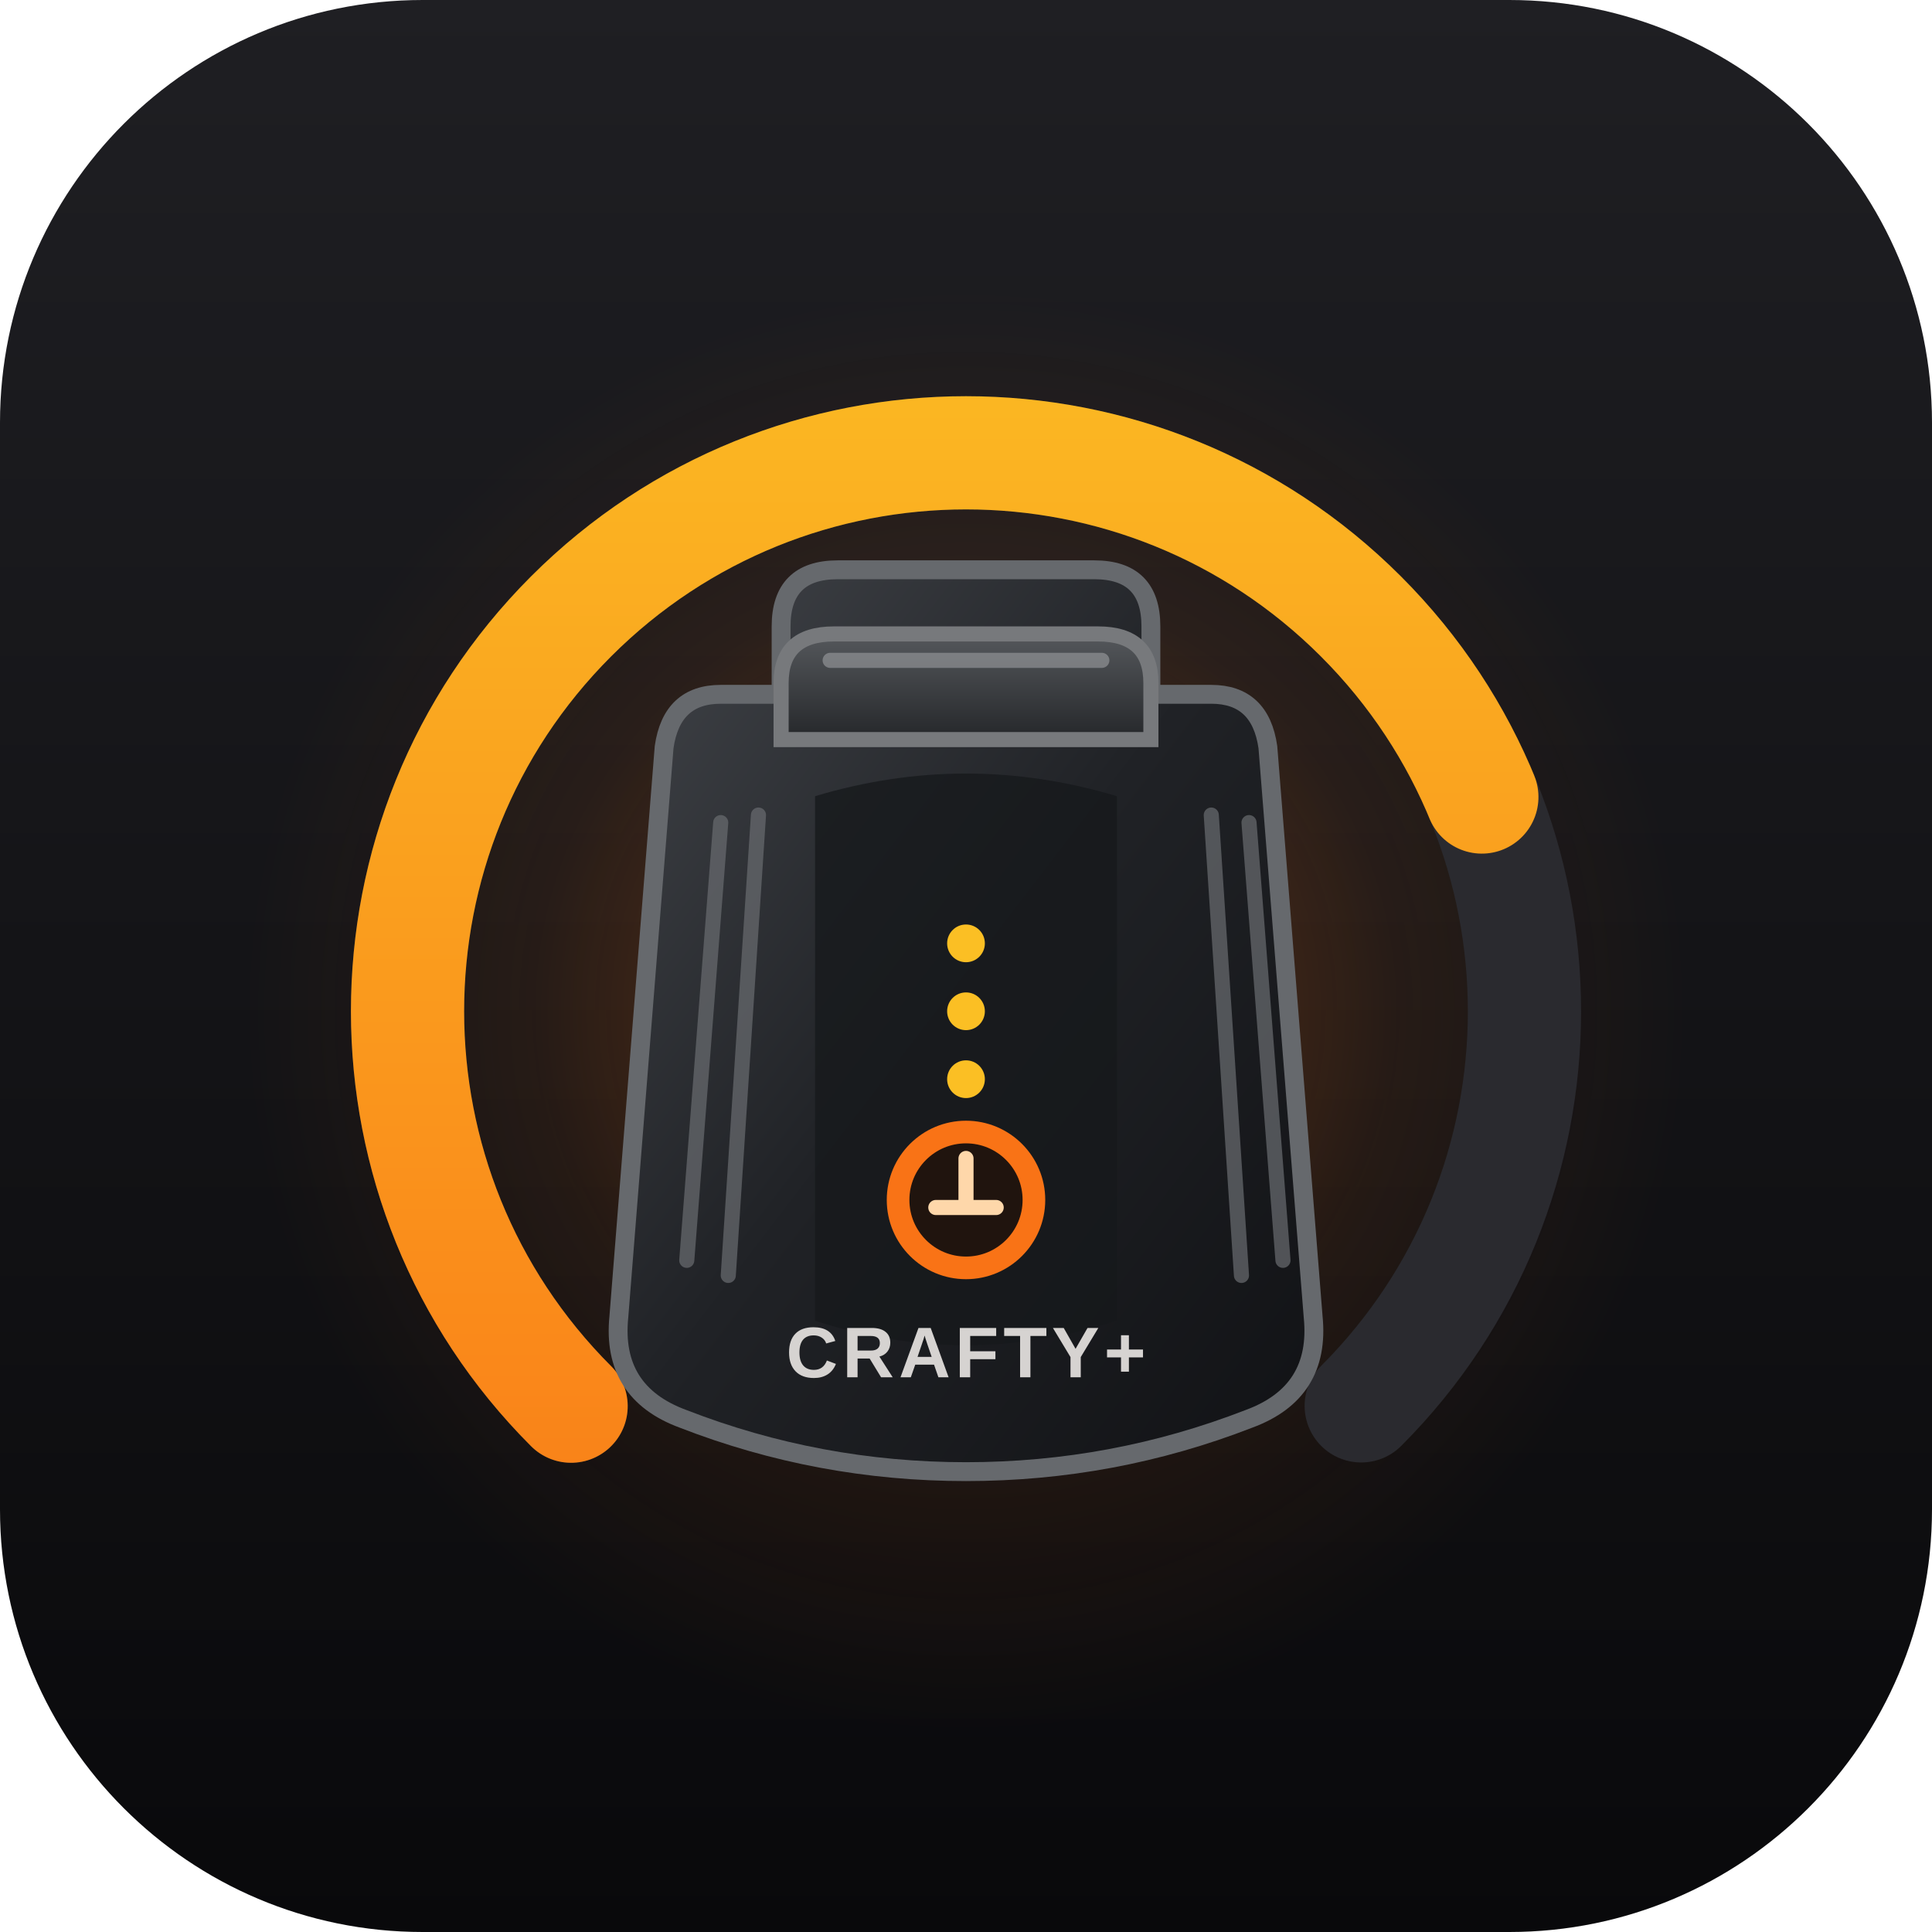
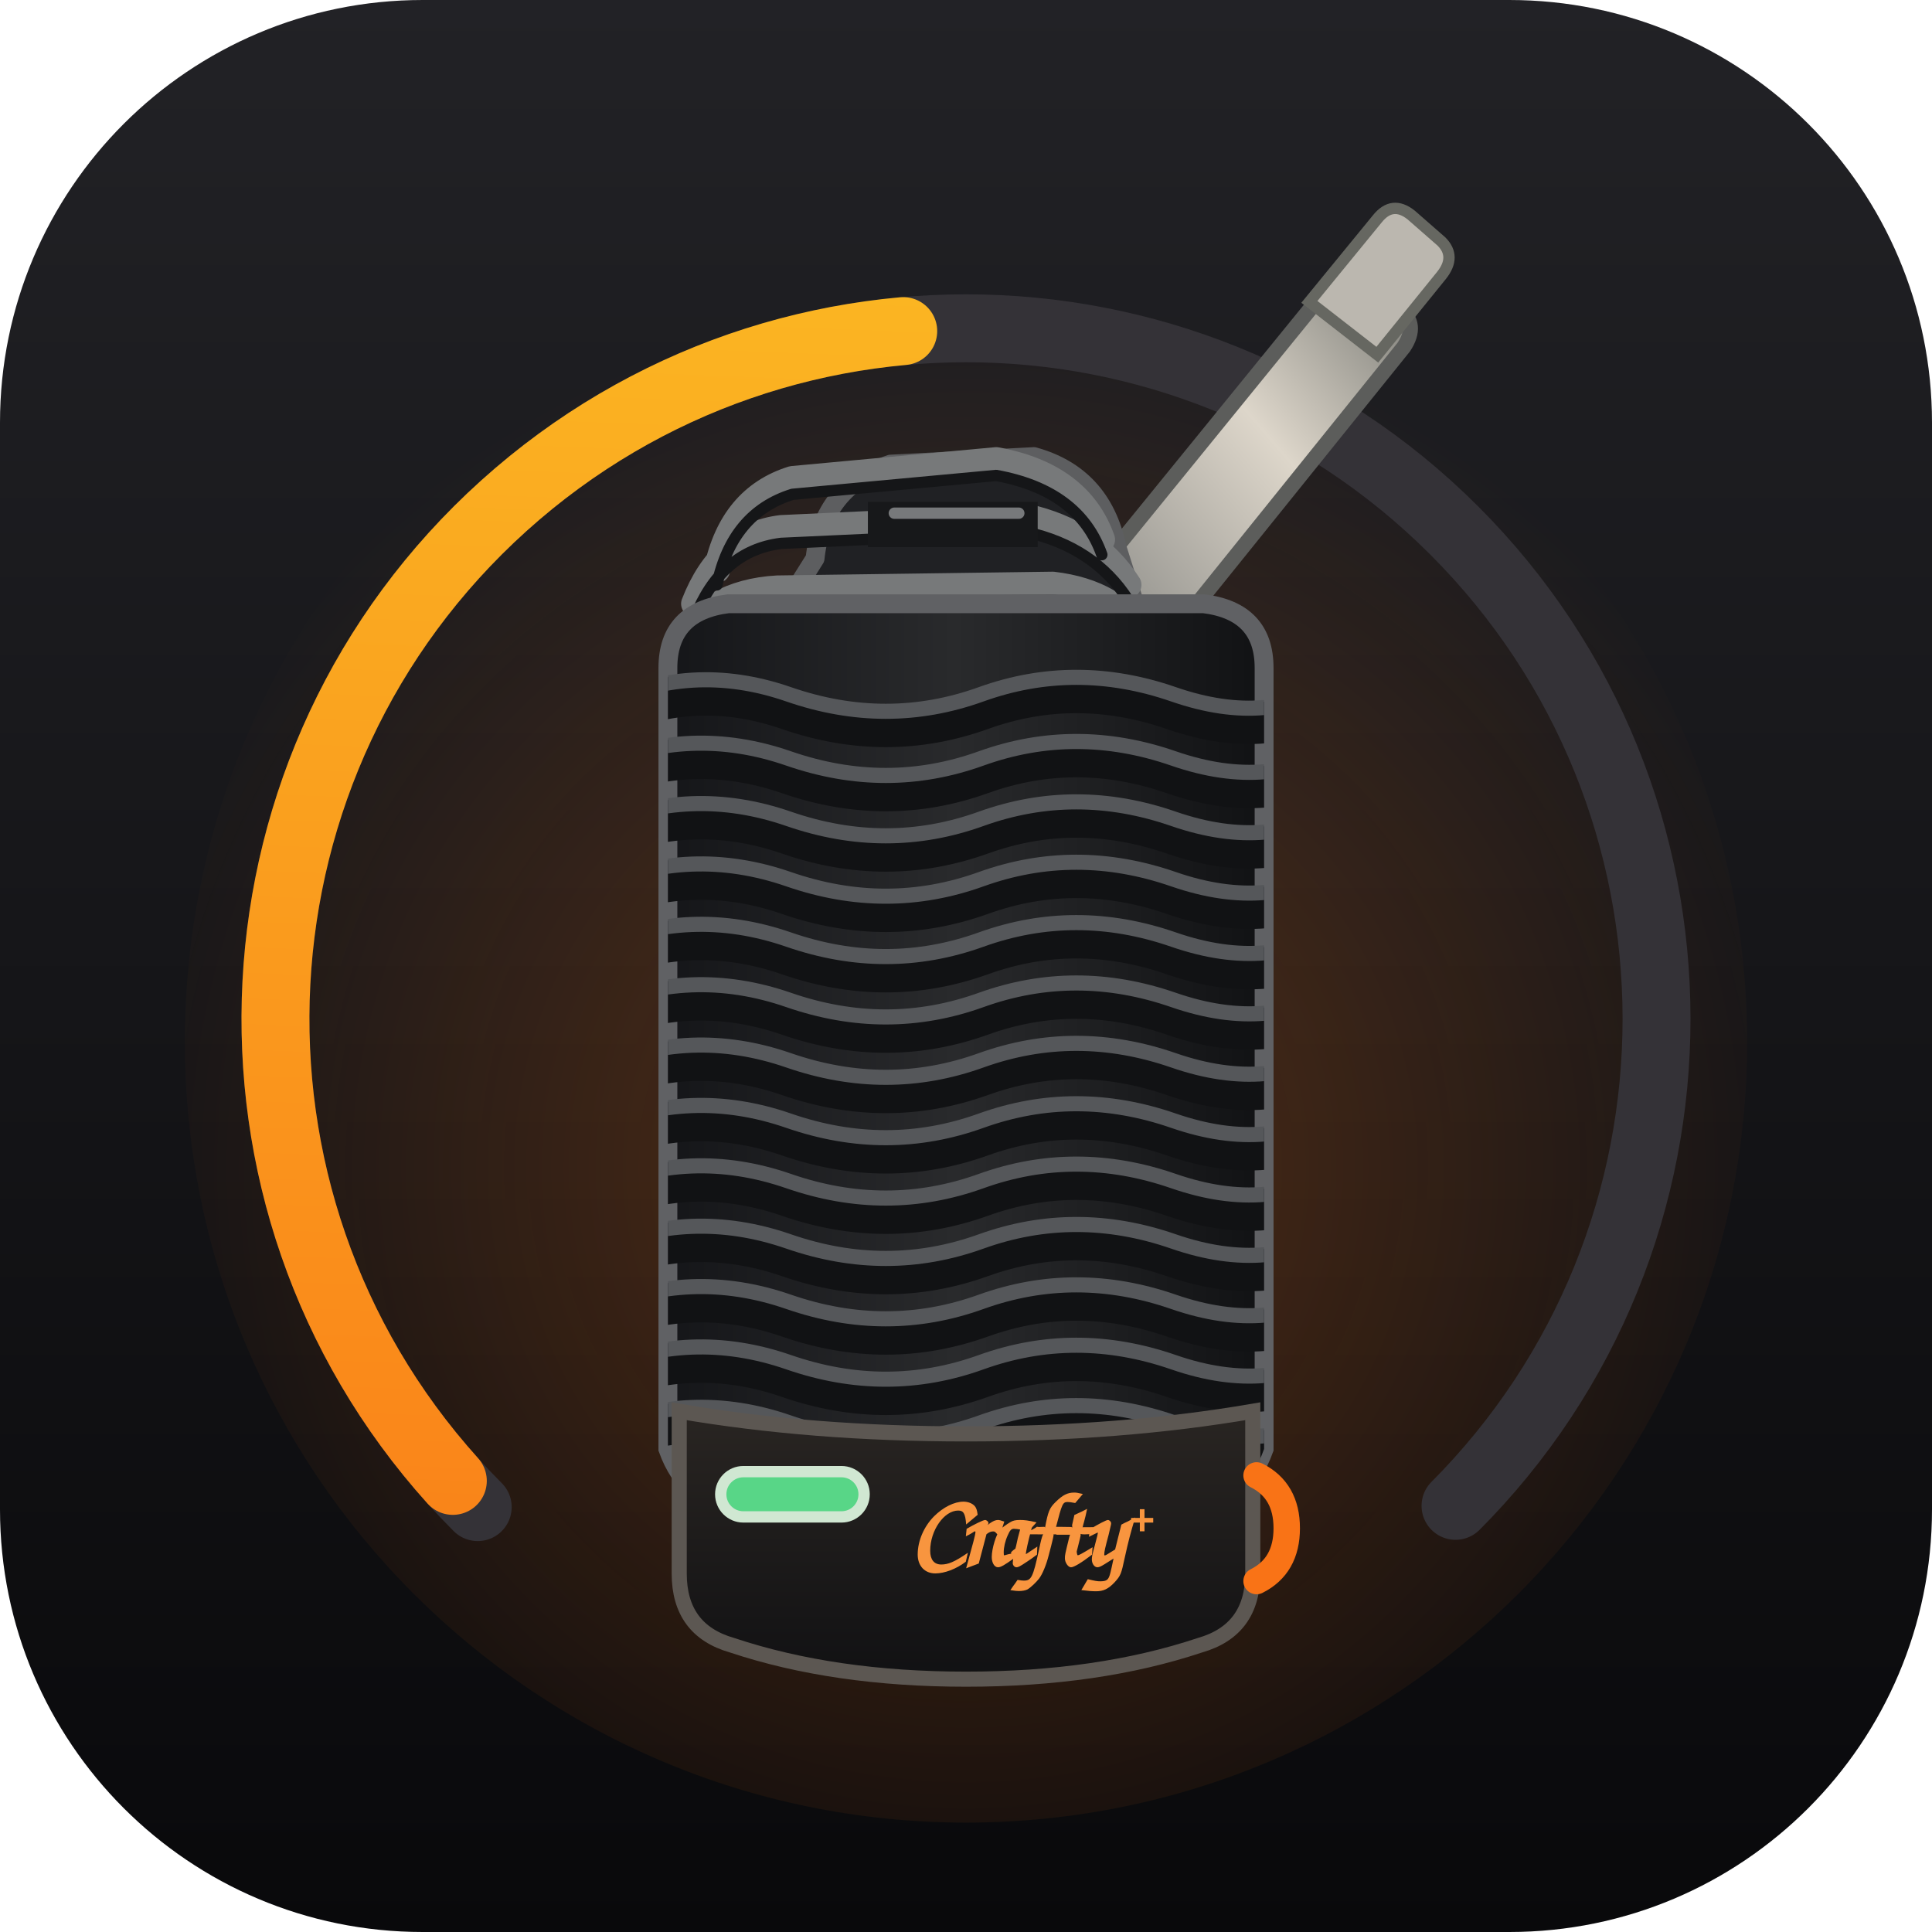
<svg xmlns="http://www.w3.org/2000/svg" viewBox="0 0 512 512">
  <defs>
    <linearGradient id="bg" x1="0" y1="0" x2="0" y2="1">
-       <stop offset="0" stop-color="#1f1f23" />
+       <stop offset="0" stop-color="#222226" />
      <stop offset="1" stop-color="#09090b" />
    </linearGradient>
-     <radialGradient id="glow" cx="0.5" cy="0.5" r="0.5">
-       <stop offset="0" stop-color="#f97316" stop-opacity="0.38" />
-       <stop offset="0.6" stop-color="#f97316" stop-opacity="0.08" />
+     <radialGradient id="glow" cx="0.5" cy="0.58" r="0.55">
+       <stop offset="0" stop-color="#f97316" stop-opacity="0.28" />
      <stop offset="1" stop-color="#f97316" stop-opacity="0" />
    </radialGradient>
    <linearGradient id="arc" x1="0" y1="1" x2="1" y2="0">
      <stop offset="0" stop-color="#fbbf24" />
      <stop offset="1" stop-color="#f97316" />
    </linearGradient>
-     <linearGradient id="device" x1="0" y1="0" x2="1" y2="1">
-       <stop offset="0" stop-color="#42454a" />
-       <stop offset="0.48" stop-color="#202226" />
-       <stop offset="1" stop-color="#111215" />
+     <linearGradient id="mouthpiece" x1="0" y1="1" x2="1" y2="0">
+       <stop offset="0" stop-color="#8b8b87" />
+       <stop offset="0.55" stop-color="#ddd6ca" />
+       <stop offset="1" stop-color="#777873" />
    </linearGradient>
-     <linearGradient id="cap" x1="0" y1="0" x2="0" y2="1">
-       <stop offset="0" stop-color="#55585c" />
-       <stop offset="1" stop-color="#25272a" />
+     <linearGradient id="body" x1="0" y1="0" x2="1" y2="0">
+       <stop offset="0" stop-color="#151619" />
+       <stop offset="0.48" stop-color="#292a2c" />
+       <stop offset="1" stop-color="#111214" />
    </linearGradient>
+     <linearGradient id="base" x1="0" y1="0" x2="0" y2="1">
+       <stop offset="0" stop-color="#292522" />
+       <stop offset="1" stop-color="#111113" />
+     </linearGradient>
+     <clipPath id="fins">
+       <path d="M177 177q0-15 16-17h126q16 2 16 17v207q-5 14-20 17H197q-15-3-20-17z" />
+     </clipPath>
  </defs>
-   <rect id="background" width="512" height="512" rx="112" fill="url(#bg)" />
-   <circle cx="256" cy="268" r="190" fill="url(#glow)" />
-   <circle cx="256" cy="268" r="148" fill="none" stroke="#2a2a2f" stroke-width="30" stroke-linecap="round" stroke-dasharray="697.4 929.9" transform="rotate(135 256 268)" />
-   <circle cx="256" cy="268" r="148" fill="none" stroke="url(#arc)" stroke-width="30" stroke-linecap="round" stroke-dasharray="523 929.9" transform="rotate(135 256 268)" />
-   <path d="M207 184v-18q0-15 15-15h68q15 0 15 15v18h16q13 0 15 14l12 151q2 20-17 27-36 14-75 14t-75-14q-19-7-17-27l12-151q2-14 15-14z" fill="url(#device)" stroke="#66696d" stroke-width="5" stroke-linejoin="round" />
-   <path d="M207 181q0-13 14-13h70q14 0 14 13v15H207z" fill="url(#cap)" stroke="#77797c" stroke-width="4" />
-   <path d="M220 175h72" stroke="#96989b" stroke-width="4" stroke-linecap="round" opacity="0.65" />
-   <g fill="none" stroke="#686b6f" stroke-width="4" stroke-linecap="round" opacity="0.72">
-     <path d="M191 218l-9 116" />
-     <path d="M201 216l-8 122" />
-     <path d="M321 216l8 122" />
-     <path d="M331 218l9 116" />
+   <rect width="512" height="512" rx="112" fill="url(#bg)" />
+   <circle cx="256" cy="276" r="207" fill="url(#glow)" />
+   <circle cx="256" cy="270" r="183" fill="none" stroke="#343237" stroke-width="18" stroke-linecap="round" stroke-dasharray="862 1150" transform="rotate(135 256 270)" />
+   <circle cx="256" cy="270" r="183" fill="none" stroke="url(#arc)" stroke-width="18" stroke-linecap="round" stroke-dasharray="405 1150" transform="rotate(138 256 270)" />
+   <path d="M291 151l61-75q5-6 11-1l8 7q5 4 1 10l-62 77z" fill="url(#mouthpiece)" stroke="#5c5d5b" stroke-width="4" stroke-linejoin="round" />
+   <path d="M347 80l18-22q4-5 9-1l8 7q4 4 0 9l-17 21z" fill="#bbb7af" stroke="#666761" stroke-width="3" />
+   <path d="M289 152l25 21-14 18-26-22z" fill="#242528" stroke="#777875" stroke-width="4" />
+   <path d="M216 148q2-19 20-25l38-2q18 5 22 24l12 38H194z" fill="#202124" stroke="#5d5e60" stroke-width="5" stroke-linejoin="round" />
+   <g fill="none" stroke-linecap="round" stroke-linejoin="round">
+     <path d="M190 151q4-19 20-24l54-5q22 4 28 21M184 160q7-18 23-20l65-3q18 4 27 18M179 171q9-14 27-15l73-1q17 2 24 14" stroke="#77797a" stroke-width="7" />
+     <path d="M190 151q4-19 20-24l54-5q22 4 28 21M184 160q7-18 23-20l65-3q18 4 27 18M179 171q9-14 27-15l73-1q17 2 24 14" stroke="#151618" stroke-width="3" transform="translate(0 4)" />
  </g>
-   <path d="M216 211q40-12 80 0v139q-40 13-80 0z" fill="#16181b" opacity="0.78" />
-   <g fill="#fbbf24">
-     <circle cx="256" cy="250" r="5" />
-     <circle cx="256" cy="268" r="5" />
-     <circle cx="256" cy="286" r="5" />
+   <path d="M230 133h45v12h-45z" fill="#17181a" />
+   <path d="M237 136h33" stroke="#77797b" stroke-width="3" stroke-linecap="round" />
+   <path d="M177 177q0-15 16-17h126q16 2 16 17v207q-5 14-20 17H197q-15-3-20-17z" fill="url(#body)" stroke="#606164" stroke-width="5" />
+   <g clip-path="url(#fins)" fill="none" stroke-linecap="round" stroke-linejoin="round">
+     <g stroke="#111214" stroke-width="11">
+       <path d="M159 191q24-12 50-3t51 0 51 0 44-4M158 207q25-11 51-2t51 0 51 0 45-4M158 223q25-11 51-2t51 0 51 0 45-4M158 239q25-11 51-2t51 0 51 0 45-4M158 255q25-11 51-2t51 0 51 0 45-4M158 271q25-11 51-2t51 0 51 0 45-4M158 287q25-11 51-2t51 0 51 0 45-4M158 303q25-11 51-2t51 0 51 0 45-4M158 319q25-11 51-2t51 0 51 0 45-4M158 335q25-11 51-2t51 0 51 0 45-4M158 351q25-11 51-2t51 0 51 0 45-4M158 367q25-11 51-2t51 0 51 0 45-4M158 383q25-11 51-2t51 0 51 0 45-4" />
+     </g>
+     <g stroke="#55575a" stroke-width="4">
+       <path d="M159 187q24-12 50-3t51 0 51 0 44-4M158 203q25-11 51-2t51 0 51 0 45-4M158 219q25-11 51-2t51 0 51 0 45-4M158 235q25-11 51-2t51 0 51 0 45-4M158 251q25-11 51-2t51 0 51 0 45-4M158 267q25-11 51-2t51 0 51 0 45-4M158 283q25-11 51-2t51 0 51 0 45-4M158 299q25-11 51-2t51 0 51 0 45-4M158 315q25-11 51-2t51 0 51 0 45-4M158 331q25-11 51-2t51 0 51 0 45-4M158 347q25-11 51-2t51 0 51 0 45-4M158 363q25-11 51-2t51 0 51 0 45-4M158 379q25-11 51-2t51 0 51 0 45-4" />
+     </g>
  </g>
-   <circle cx="256" cy="318" r="18" fill="#20140e" stroke="#f97316" stroke-width="6" />
-   <path d="M256 307v13m-8 0h16" fill="none" stroke="#fed7aa" stroke-width="4" stroke-linecap="round" />
-   <text x="256" y="365" text-anchor="middle" fill="#d6d3d1" font-family="Arial, sans-serif" font-size="19" font-weight="700" letter-spacing="1.2">CRAFTY+</text>
+   <path d="M180 374q35 6 76 6t76-6v43q0 15-14 19-27 9-62 9t-62-9q-14-4-14-19z" fill="url(#base)" stroke="#5c5752" stroke-width="4" />
+   <rect x="191" y="390" width="38" height="12" rx="6" fill="#58d687" stroke="#d0e7d2" stroke-width="3" />
+   <path d="M333 391q8 4 8 14t-8 14" fill="none" stroke="#f97316" stroke-width="7" stroke-linecap="round" />
+   <text x="273" y="415" text-anchor="middle" fill="#f8953f" font-family="cursive" font-size="27" font-style="italic" font-weight="700" letter-spacing="-1">Crafty<tspan dx="1" dy="-9" font-size="13">+</tspan>
+   </text>
</svg>
